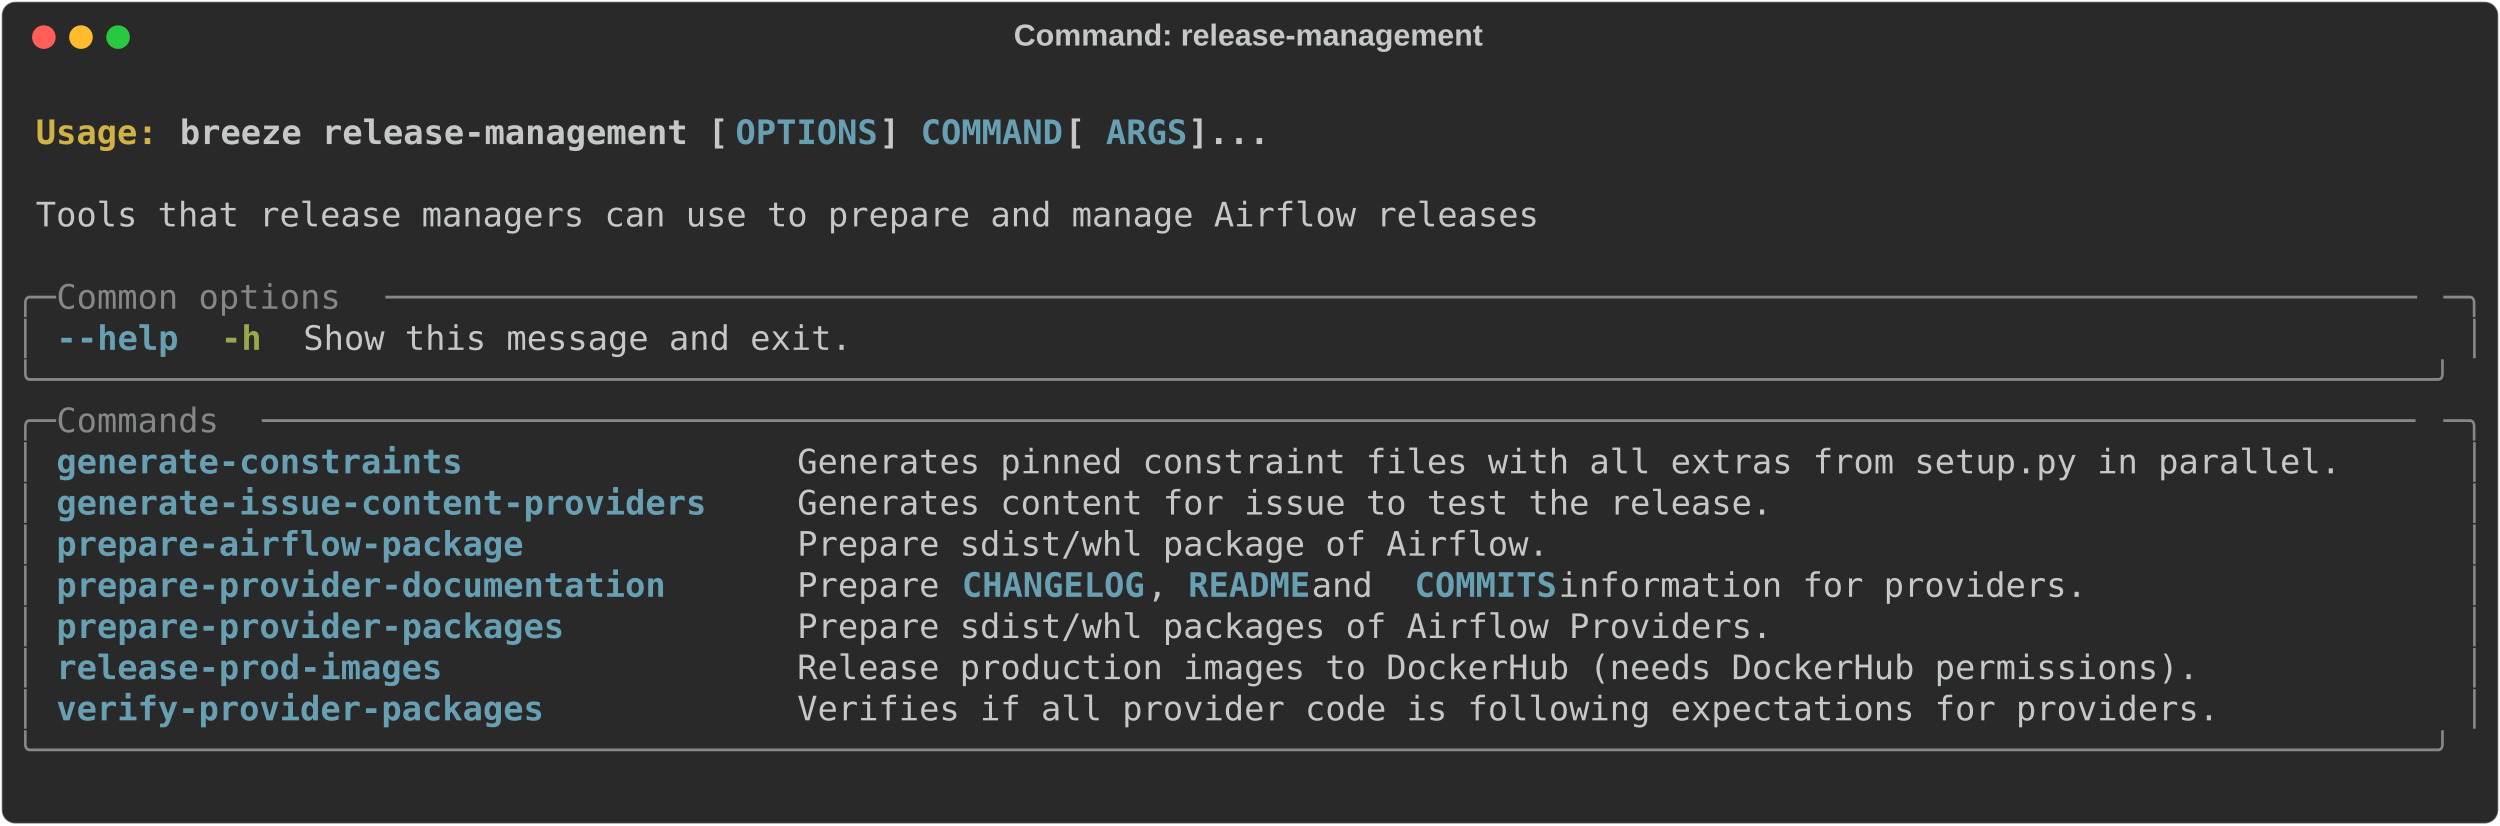
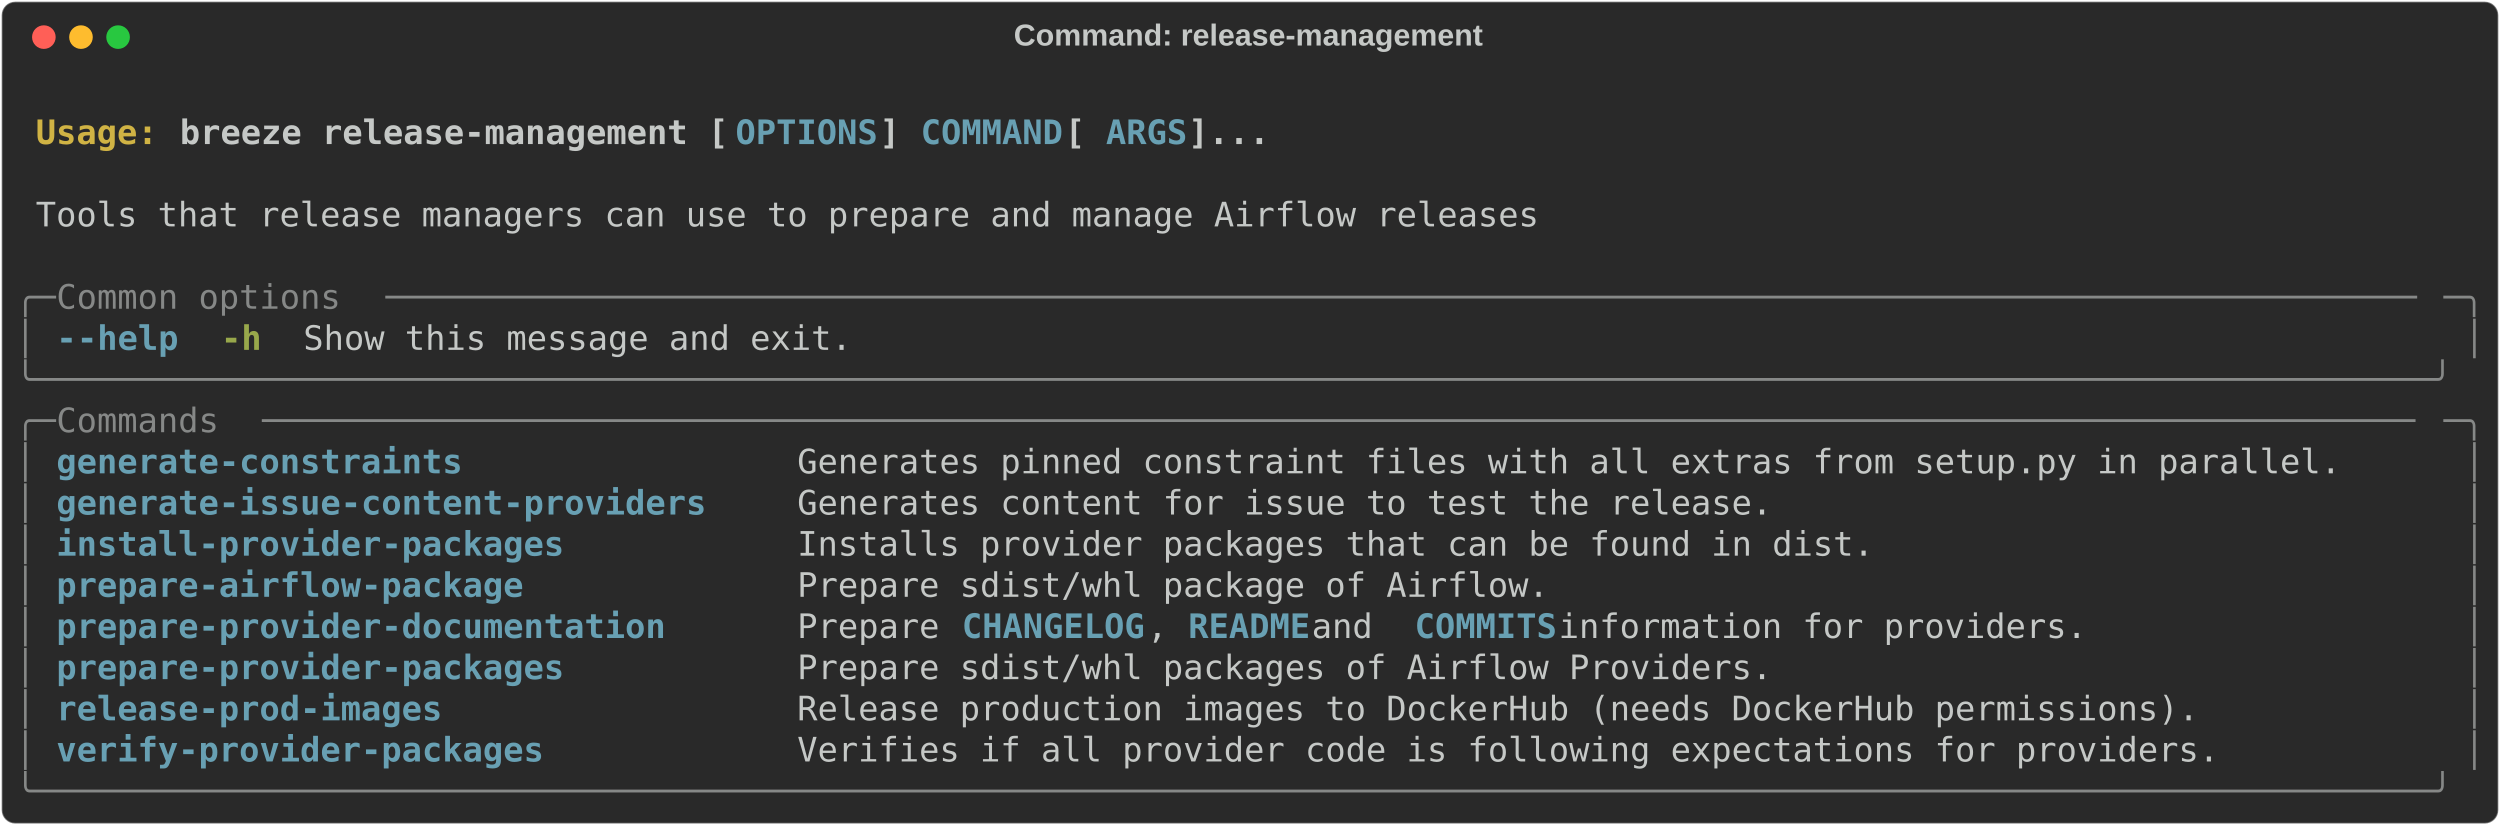
<svg xmlns="http://www.w3.org/2000/svg" class="rich-terminal" viewBox="0 0 1482 489.2">
  <style>

    @font-face {
        font-family: "Fira Code";
        src: local("FiraCode-Regular"),
                url("https://cdnjs.cloudflare.com/ajax/libs/firacode/6.2.0/woff2/FiraCode-Regular.woff2") format("woff2"),
                url("https://cdnjs.cloudflare.com/ajax/libs/firacode/6.2.0/woff/FiraCode-Regular.woff") format("woff");
        font-style: normal;
        font-weight: 400;
    }
    @font-face {
        font-family: "Fira Code";
        src: local("FiraCode-Bold"),
                url("https://cdnjs.cloudflare.com/ajax/libs/firacode/6.2.0/woff2/FiraCode-Bold.woff2") format("woff2"),
                url("https://cdnjs.cloudflare.com/ajax/libs/firacode/6.2.0/woff/FiraCode-Bold.woff") format("woff");
        font-style: bold;
        font-weight: 700;
    }

    .breeze-release-management-matrix {
        font-family: Fira Code, monospace;
        font-size: 20px;
        line-height: 24.4px;
        font-variant-east-asian: full-width;
    }

    .breeze-release-management-title {
        font-size: 18px;
        font-weight: bold;
        font-family: arial;
    }

    .breeze-release-management-r1 { fill: #c5c8c6;font-weight: bold }
.breeze-release-management-r2 { fill: #c5c8c6 }
.breeze-release-management-r3 { fill: #d0b344;font-weight: bold }
- .breeze-release-management-r4 { fill: #68a0b3;font-weight: bold }
- .breeze-release-management-r5 { fill: #868887 }
.breeze-release-management-r4 { fill: #68a0b3;font-weight: bold }
.breeze-release-management-r5 { fill: #868887 }
.breeze-release-management-r6 { fill: #98a84b;font-weight: bold }
    </style>
  <defs>
    <clipPath id="breeze-release-management-clip-terminal">
      <rect x="0" y="0" width="1463.0" height="438.2" />
    </clipPath>
    <clipPath id="breeze-release-management-line-0">
      <rect x="0" y="1.5" width="1464" height="24.65" />
    </clipPath>
    <clipPath id="breeze-release-management-line-1">
      <rect x="0" y="25.9" width="1464" height="24.65" />
    </clipPath>
    <clipPath id="breeze-release-management-line-2">
      <rect x="0" y="50.3" width="1464" height="24.65" />
    </clipPath>
    <clipPath id="breeze-release-management-line-3">
      <rect x="0" y="74.7" width="1464" height="24.65" />
    </clipPath>
    <clipPath id="breeze-release-management-line-4">
      <rect x="0" y="99.1" width="1464" height="24.65" />
    </clipPath>
    <clipPath id="breeze-release-management-line-5">
      <rect x="0" y="123.5" width="1464" height="24.65" />
    </clipPath>
    <clipPath id="breeze-release-management-line-6">
      <rect x="0" y="147.9" width="1464" height="24.65" />
    </clipPath>
    <clipPath id="breeze-release-management-line-7">
      <rect x="0" y="172.3" width="1464" height="24.65" />
    </clipPath>
    <clipPath id="breeze-release-management-line-8">
      <rect x="0" y="196.7" width="1464" height="24.65" />
    </clipPath>
    <clipPath id="breeze-release-management-line-9">
      <rect x="0" y="221.1" width="1464" height="24.65" />
    </clipPath>
    <clipPath id="breeze-release-management-line-10">
      <rect x="0" y="245.5" width="1464" height="24.65" />
    </clipPath>
    <clipPath id="breeze-release-management-line-11">
      <rect x="0" y="269.9" width="1464" height="24.65" />
    </clipPath>
    <clipPath id="breeze-release-management-line-12">
      <rect x="0" y="294.3" width="1464" height="24.65" />
    </clipPath>
    <clipPath id="breeze-release-management-line-13">
      <rect x="0" y="318.7" width="1464" height="24.65" />
    </clipPath>
    <clipPath id="breeze-release-management-line-14">
      <rect x="0" y="343.1" width="1464" height="24.65" />
    </clipPath>
    <clipPath id="breeze-release-management-line-15">
      <rect x="0" y="367.5" width="1464" height="24.65" />
    </clipPath>
    <clipPath id="breeze-release-management-line-16">
      <rect x="0" y="391.9" width="1464" height="24.65" />
    </clipPath>
  </defs>
  <rect fill="#292929" stroke="rgba(255,255,255,0.35)" stroke-width="1" x="1" y="1" width="1480" height="487.2" rx="8" />
  <text class="breeze-release-management-title" fill="#c5c8c6" text-anchor="middle" x="740" y="27">Command: release-management</text>
  <g transform="translate(26,22)">
    <circle cx="0" cy="0" r="7" fill="#ff5f57" />
    <circle cx="22" cy="0" r="7" fill="#febc2e" />
    <circle cx="44" cy="0" r="7" fill="#28c840" />
  </g>
  <g transform="translate(9, 41)" clip-path="url(#breeze-release-management-clip-terminal)">
    <g class="breeze-release-management-matrix">
      <text class="breeze-release-management-r2" x="1464" y="20" textLength="12.2" clip-path="url(#breeze-release-management-line-0)">
</text>
      <text class="breeze-release-management-r3" x="12.2" y="44.4" textLength="85.4" clip-path="url(#breeze-release-management-line-1)">Usage: </text>
      <text class="breeze-release-management-r1" x="97.6" y="44.4" textLength="329.4" clip-path="url(#breeze-release-management-line-1)">breeze release-management [</text>
      <text class="breeze-release-management-r4" x="427" y="44.4" textLength="85.4" clip-path="url(#breeze-release-management-line-1)">OPTIONS</text>
      <text class="breeze-release-management-r1" x="512.4" y="44.4" textLength="24.4" clip-path="url(#breeze-release-management-line-1)">] </text>
      <text class="breeze-release-management-r4" x="536.8" y="44.4" textLength="85.4" clip-path="url(#breeze-release-management-line-1)">COMMAND</text>
      <text class="breeze-release-management-r1" x="622.2" y="44.4" textLength="24.4" clip-path="url(#breeze-release-management-line-1)"> [</text>
      <text class="breeze-release-management-r4" x="646.6" y="44.4" textLength="48.8" clip-path="url(#breeze-release-management-line-1)">ARGS</text>
      <text class="breeze-release-management-r1" x="695.4" y="44.4" textLength="48.8" clip-path="url(#breeze-release-management-line-1)">]...</text>
      <text class="breeze-release-management-r2" x="1464" y="44.4" textLength="12.2" clip-path="url(#breeze-release-management-line-1)">
</text>
      <text class="breeze-release-management-r2" x="1464" y="68.8" textLength="12.2" clip-path="url(#breeze-release-management-line-2)">
</text>
      <text class="breeze-release-management-r2" x="12.2" y="93.2" textLength="902.8" clip-path="url(#breeze-release-management-line-3)">Tools that release managers can use to prepare and manage Airflow releases</text>
      <text class="breeze-release-management-r2" x="1464" y="93.2" textLength="12.2" clip-path="url(#breeze-release-management-line-3)">
</text>
      <text class="breeze-release-management-r2" x="1464" y="117.6" textLength="12.2" clip-path="url(#breeze-release-management-line-4)">
</text>
      <text class="breeze-release-management-r5" x="0" y="142" textLength="24.4" clip-path="url(#breeze-release-management-line-5)">╭─</text>
      <text class="breeze-release-management-r5" x="24.4" y="142" textLength="195.2" clip-path="url(#breeze-release-management-line-5)"> Common options </text>
      <text class="breeze-release-management-r5" x="219.6" y="142" textLength="1220" clip-path="url(#breeze-release-management-line-5)">────────────────────────────────────────────────────────────────────────────────────────────────────</text>
      <text class="breeze-release-management-r5" x="1439.6" y="142" textLength="24.4" clip-path="url(#breeze-release-management-line-5)">─╮</text>
      <text class="breeze-release-management-r2" x="1464" y="142" textLength="12.2" clip-path="url(#breeze-release-management-line-5)">
</text>
      <text class="breeze-release-management-r5" x="0" y="166.4" textLength="12.2" clip-path="url(#breeze-release-management-line-6)">│</text>
      <text class="breeze-release-management-r4" x="24.4" y="166.4" textLength="12.2" clip-path="url(#breeze-release-management-line-6)">-</text>
      <text class="breeze-release-management-r4" x="36.6" y="166.4" textLength="61" clip-path="url(#breeze-release-management-line-6)">-help</text>
      <text class="breeze-release-management-r6" x="122" y="166.4" textLength="24.4" clip-path="url(#breeze-release-management-line-6)">-h</text>
      <text class="breeze-release-management-r2" x="170.8" y="166.4" textLength="329.4" clip-path="url(#breeze-release-management-line-6)">Show this message and exit.</text>
      <text class="breeze-release-management-r5" x="1451.8" y="166.4" textLength="12.2" clip-path="url(#breeze-release-management-line-6)">│</text>
      <text class="breeze-release-management-r2" x="1464" y="166.4" textLength="12.2" clip-path="url(#breeze-release-management-line-6)">
</text>
      <text class="breeze-release-management-r5" x="0" y="190.8" textLength="1464" clip-path="url(#breeze-release-management-line-7)">╰──────────────────────────────────────────────────────────────────────────────────────────────────────────────────────╯</text>
      <text class="breeze-release-management-r2" x="1464" y="190.8" textLength="12.2" clip-path="url(#breeze-release-management-line-7)">
</text>
      <text class="breeze-release-management-r5" x="0" y="215.2" textLength="24.4" clip-path="url(#breeze-release-management-line-8)">╭─</text>
      <text class="breeze-release-management-r5" x="24.4" y="215.2" textLength="122" clip-path="url(#breeze-release-management-line-8)"> Commands </text>
      <text class="breeze-release-management-r5" x="146.4" y="215.2" textLength="1293.2" clip-path="url(#breeze-release-management-line-8)">──────────────────────────────────────────────────────────────────────────────────────────────────────────</text>
      <text class="breeze-release-management-r5" x="1439.6" y="215.2" textLength="24.4" clip-path="url(#breeze-release-management-line-8)">─╮</text>
      <text class="breeze-release-management-r2" x="1464" y="215.2" textLength="12.2" clip-path="url(#breeze-release-management-line-8)">
</text>
      <text class="breeze-release-management-r5" x="0" y="239.6" textLength="12.2" clip-path="url(#breeze-release-management-line-9)">│</text>
      <text class="breeze-release-management-r4" x="24.4" y="239.6" textLength="414.8" clip-path="url(#breeze-release-management-line-9)">generate-constraints              </text>
      <text class="breeze-release-management-r2" x="463.6" y="239.6" textLength="976" clip-path="url(#breeze-release-management-line-9)">Generates pinned constraint files with all extras from setup.py in parallel.    </text>
      <text class="breeze-release-management-r5" x="1451.8" y="239.6" textLength="12.2" clip-path="url(#breeze-release-management-line-9)">│</text>
      <text class="breeze-release-management-r2" x="1464" y="239.6" textLength="12.2" clip-path="url(#breeze-release-management-line-9)">
</text>
      <text class="breeze-release-management-r5" x="0" y="264" textLength="12.2" clip-path="url(#breeze-release-management-line-10)">│</text>
      <text class="breeze-release-management-r4" x="24.4" y="264" textLength="414.8" clip-path="url(#breeze-release-management-line-10)">generate-issue-content-providers  </text>
      <text class="breeze-release-management-r2" x="463.6" y="264" textLength="976" clip-path="url(#breeze-release-management-line-10)">Generates content for issue to test the release.                                </text>
      <text class="breeze-release-management-r5" x="1451.8" y="264" textLength="12.2" clip-path="url(#breeze-release-management-line-10)">│</text>
      <text class="breeze-release-management-r2" x="1464" y="264" textLength="12.2" clip-path="url(#breeze-release-management-line-10)">
</text>
      <text class="breeze-release-management-r5" x="0" y="288.4" textLength="12.2" clip-path="url(#breeze-release-management-line-11)">│</text>
-       <text class="breeze-release-management-r4" x="24.4" y="288.4" textLength="414.8" clip-path="url(#breeze-release-management-line-11)">prepare-airflow-package           </text>
-       <text class="breeze-release-management-r2" x="463.6" y="288.4" textLength="976" clip-path="url(#breeze-release-management-line-11)">Prepare sdist/whl package of Airflow.                                           </text>
+       <text class="breeze-release-management-r4" x="24.4" y="288.4" textLength="414.8" clip-path="url(#breeze-release-management-line-11)">install-provider-packages         </text>
+       <text class="breeze-release-management-r2" x="463.6" y="288.4" textLength="976" clip-path="url(#breeze-release-management-line-11)">Installs provider packages that can be found in dist.                           </text>
      <text class="breeze-release-management-r5" x="1451.8" y="288.4" textLength="12.2" clip-path="url(#breeze-release-management-line-11)">│</text>
      <text class="breeze-release-management-r2" x="1464" y="288.4" textLength="12.2" clip-path="url(#breeze-release-management-line-11)">
</text>
      <text class="breeze-release-management-r5" x="0" y="312.8" textLength="12.2" clip-path="url(#breeze-release-management-line-12)">│</text>
-       <text class="breeze-release-management-r4" x="24.4" y="312.8" textLength="414.8" clip-path="url(#breeze-release-management-line-12)">prepare-provider-documentation    </text>
-       <text class="breeze-release-management-r2" x="463.6" y="312.8" textLength="97.6" clip-path="url(#breeze-release-management-line-12)">Prepare </text>
-       <text class="breeze-release-management-r4" x="561.2" y="312.8" textLength="109.8" clip-path="url(#breeze-release-management-line-12)">CHANGELOG</text>
-       <text class="breeze-release-management-r2" x="671" y="312.8" textLength="24.4" clip-path="url(#breeze-release-management-line-12)">, </text>
-       <text class="breeze-release-management-r4" x="695.4" y="312.8" textLength="73.2" clip-path="url(#breeze-release-management-line-12)">README</text>
-       <text class="breeze-release-management-r2" x="768.6" y="312.8" textLength="61" clip-path="url(#breeze-release-management-line-12)"> and </text>
-       <text class="breeze-release-management-r4" x="829.6" y="312.8" textLength="85.4" clip-path="url(#breeze-release-management-line-12)">COMMITS</text>
-       <text class="breeze-release-management-r2" x="915" y="312.8" textLength="524.6" clip-path="url(#breeze-release-management-line-12)"> information for providers.                </text>
+       <text class="breeze-release-management-r4" x="24.4" y="312.8" textLength="414.8" clip-path="url(#breeze-release-management-line-12)">prepare-airflow-package           </text>
+       <text class="breeze-release-management-r2" x="463.6" y="312.8" textLength="976" clip-path="url(#breeze-release-management-line-12)">Prepare sdist/whl package of Airflow.                                           </text>
      <text class="breeze-release-management-r5" x="1451.8" y="312.8" textLength="12.2" clip-path="url(#breeze-release-management-line-12)">│</text>
      <text class="breeze-release-management-r2" x="1464" y="312.8" textLength="12.2" clip-path="url(#breeze-release-management-line-12)">
</text>
      <text class="breeze-release-management-r5" x="0" y="337.2" textLength="12.2" clip-path="url(#breeze-release-management-line-13)">│</text>
-       <text class="breeze-release-management-r4" x="24.4" y="337.2" textLength="414.8" clip-path="url(#breeze-release-management-line-13)">prepare-provider-packages         </text>
-       <text class="breeze-release-management-r2" x="463.6" y="337.2" textLength="976" clip-path="url(#breeze-release-management-line-13)">Prepare sdist/whl packages of Airflow Providers.                                </text>
+       <text class="breeze-release-management-r4" x="24.4" y="337.2" textLength="414.8" clip-path="url(#breeze-release-management-line-13)">prepare-provider-documentation    </text>
+       <text class="breeze-release-management-r2" x="463.6" y="337.2" textLength="97.6" clip-path="url(#breeze-release-management-line-13)">Prepare </text>
+       <text class="breeze-release-management-r4" x="561.2" y="337.2" textLength="109.8" clip-path="url(#breeze-release-management-line-13)">CHANGELOG</text>
+       <text class="breeze-release-management-r2" x="671" y="337.2" textLength="24.4" clip-path="url(#breeze-release-management-line-13)">, </text>
+       <text class="breeze-release-management-r4" x="695.4" y="337.2" textLength="73.2" clip-path="url(#breeze-release-management-line-13)">README</text>
+       <text class="breeze-release-management-r2" x="768.6" y="337.2" textLength="61" clip-path="url(#breeze-release-management-line-13)"> and </text>
+       <text class="breeze-release-management-r4" x="829.6" y="337.2" textLength="85.4" clip-path="url(#breeze-release-management-line-13)">COMMITS</text>
+       <text class="breeze-release-management-r2" x="915" y="337.2" textLength="524.6" clip-path="url(#breeze-release-management-line-13)"> information for providers.                </text>
      <text class="breeze-release-management-r5" x="1451.8" y="337.2" textLength="12.2" clip-path="url(#breeze-release-management-line-13)">│</text>
      <text class="breeze-release-management-r2" x="1464" y="337.2" textLength="12.2" clip-path="url(#breeze-release-management-line-13)">
</text>
      <text class="breeze-release-management-r5" x="0" y="361.6" textLength="12.2" clip-path="url(#breeze-release-management-line-14)">│</text>
-       <text class="breeze-release-management-r4" x="24.4" y="361.6" textLength="414.8" clip-path="url(#breeze-release-management-line-14)">release-prod-images               </text>
-       <text class="breeze-release-management-r2" x="463.6" y="361.6" textLength="976" clip-path="url(#breeze-release-management-line-14)">Release production images to DockerHub (needs DockerHub permissions).           </text>
+       <text class="breeze-release-management-r4" x="24.4" y="361.6" textLength="414.8" clip-path="url(#breeze-release-management-line-14)">prepare-provider-packages         </text>
+       <text class="breeze-release-management-r2" x="463.6" y="361.6" textLength="976" clip-path="url(#breeze-release-management-line-14)">Prepare sdist/whl packages of Airflow Providers.                                </text>
      <text class="breeze-release-management-r5" x="1451.8" y="361.6" textLength="12.2" clip-path="url(#breeze-release-management-line-14)">│</text>
      <text class="breeze-release-management-r2" x="1464" y="361.6" textLength="12.2" clip-path="url(#breeze-release-management-line-14)">
</text>
      <text class="breeze-release-management-r5" x="0" y="386" textLength="12.2" clip-path="url(#breeze-release-management-line-15)">│</text>
-       <text class="breeze-release-management-r4" x="24.4" y="386" textLength="414.8" clip-path="url(#breeze-release-management-line-15)">verify-provider-packages          </text>
-       <text class="breeze-release-management-r2" x="463.6" y="386" textLength="976" clip-path="url(#breeze-release-management-line-15)">Verifies if all provider code is following expectations for providers.          </text>
+       <text class="breeze-release-management-r4" x="24.4" y="386" textLength="414.8" clip-path="url(#breeze-release-management-line-15)">release-prod-images               </text>
+       <text class="breeze-release-management-r2" x="463.6" y="386" textLength="976" clip-path="url(#breeze-release-management-line-15)">Release production images to DockerHub (needs DockerHub permissions).           </text>
      <text class="breeze-release-management-r5" x="1451.8" y="386" textLength="12.2" clip-path="url(#breeze-release-management-line-15)">│</text>
      <text class="breeze-release-management-r2" x="1464" y="386" textLength="12.2" clip-path="url(#breeze-release-management-line-15)">
</text>
-       <text class="breeze-release-management-r5" x="0" y="410.4" textLength="1464" clip-path="url(#breeze-release-management-line-16)">╰──────────────────────────────────────────────────────────────────────────────────────────────────────────────────────╯</text>
+       <text class="breeze-release-management-r5" x="0" y="410.4" textLength="12.2" clip-path="url(#breeze-release-management-line-16)">│</text>
+       <text class="breeze-release-management-r4" x="24.4" y="410.4" textLength="414.8" clip-path="url(#breeze-release-management-line-16)">verify-provider-packages          </text>
+       <text class="breeze-release-management-r2" x="463.6" y="410.4" textLength="976" clip-path="url(#breeze-release-management-line-16)">Verifies if all provider code is following expectations for providers.          </text>
+       <text class="breeze-release-management-r5" x="1451.8" y="410.4" textLength="12.2" clip-path="url(#breeze-release-management-line-16)">│</text>
      <text class="breeze-release-management-r2" x="1464" y="410.4" textLength="12.2" clip-path="url(#breeze-release-management-line-16)">
+ </text>
+       <text class="breeze-release-management-r5" x="0" y="434.8" textLength="1464" clip-path="url(#breeze-release-management-line-17)">╰──────────────────────────────────────────────────────────────────────────────────────────────────────────────────────╯</text>
+       <text class="breeze-release-management-r2" x="1464" y="434.8" textLength="12.2" clip-path="url(#breeze-release-management-line-17)">
</text>
    </g>
  </g>
</svg>
